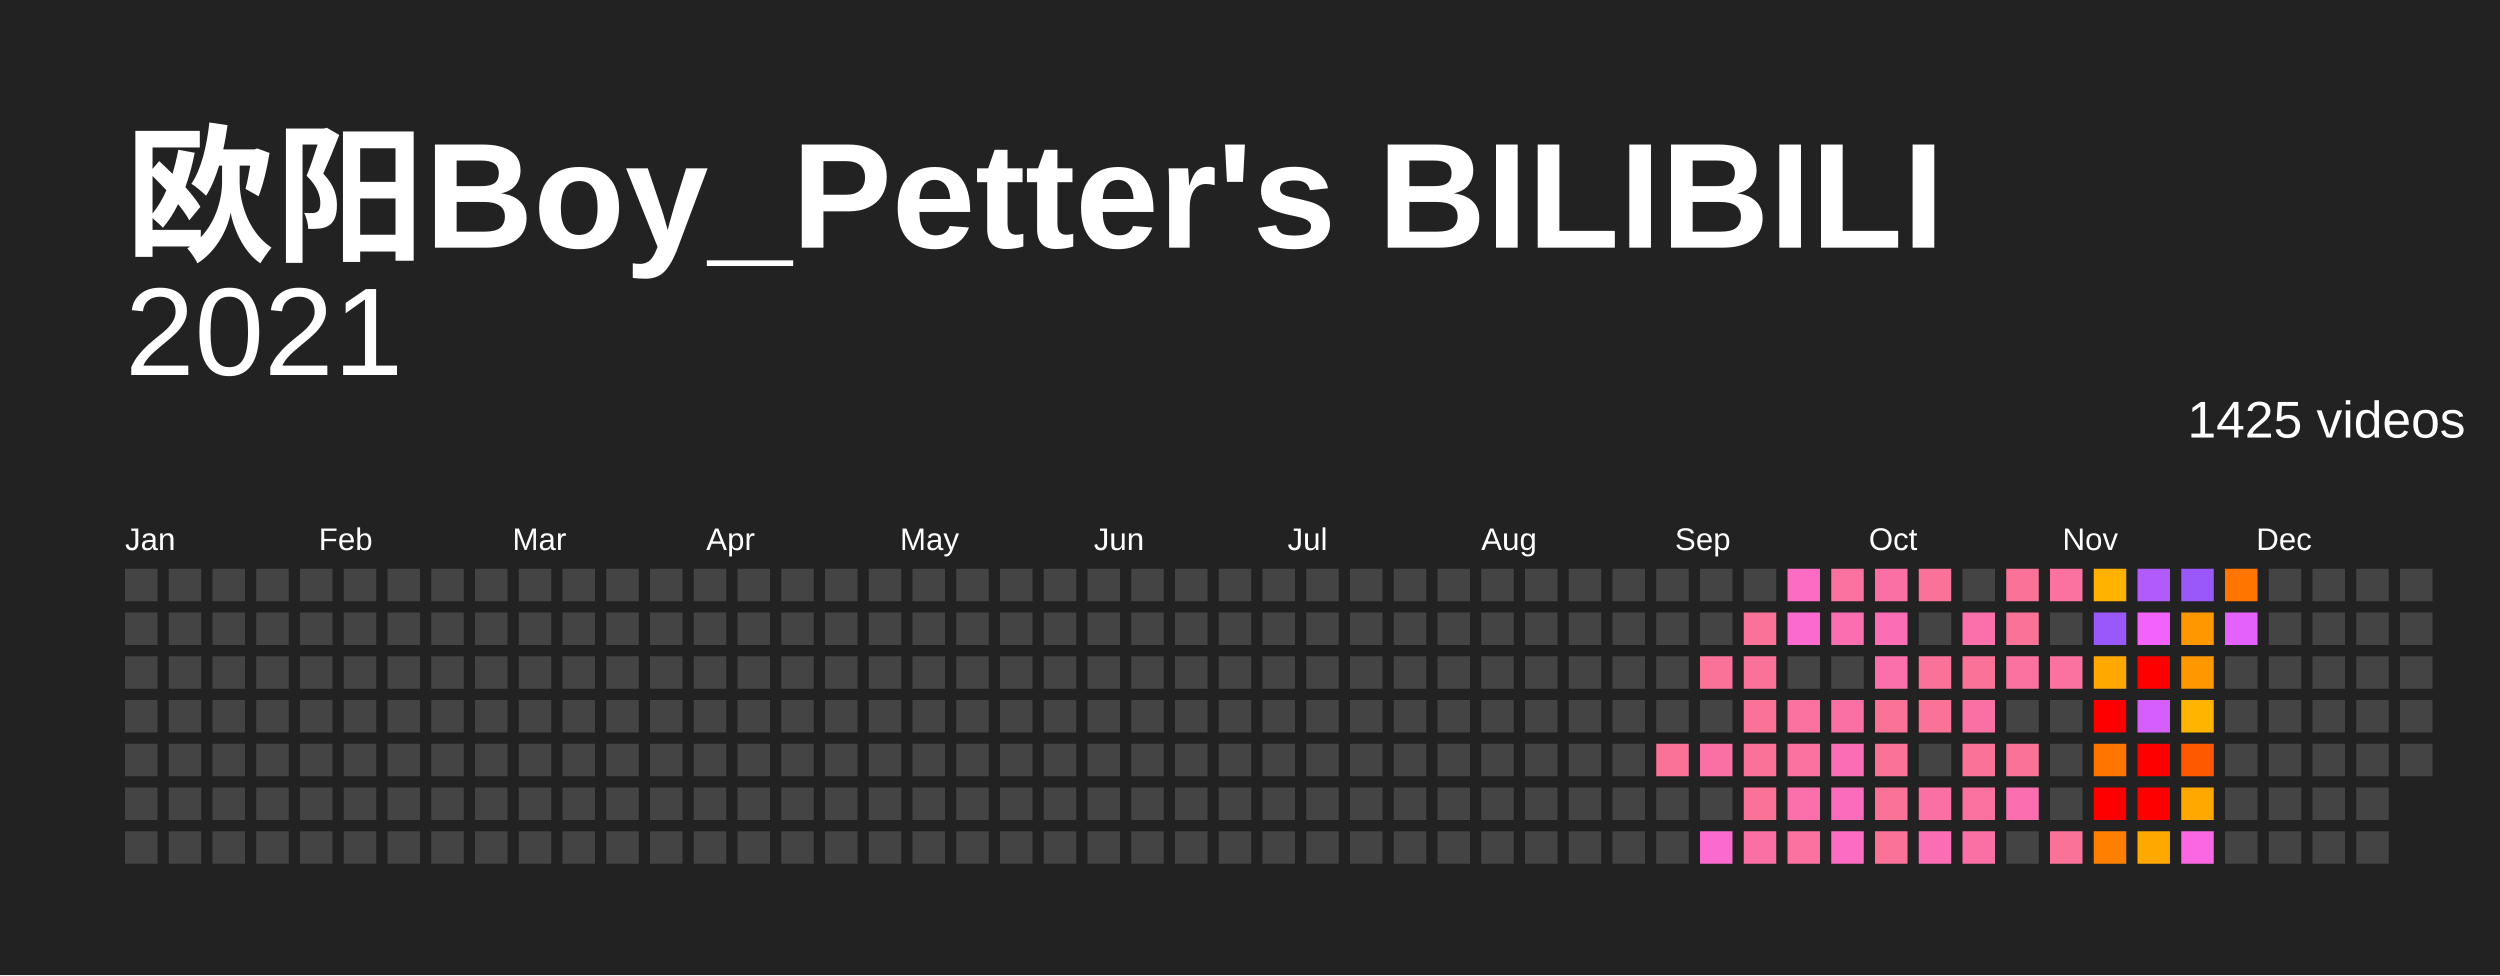
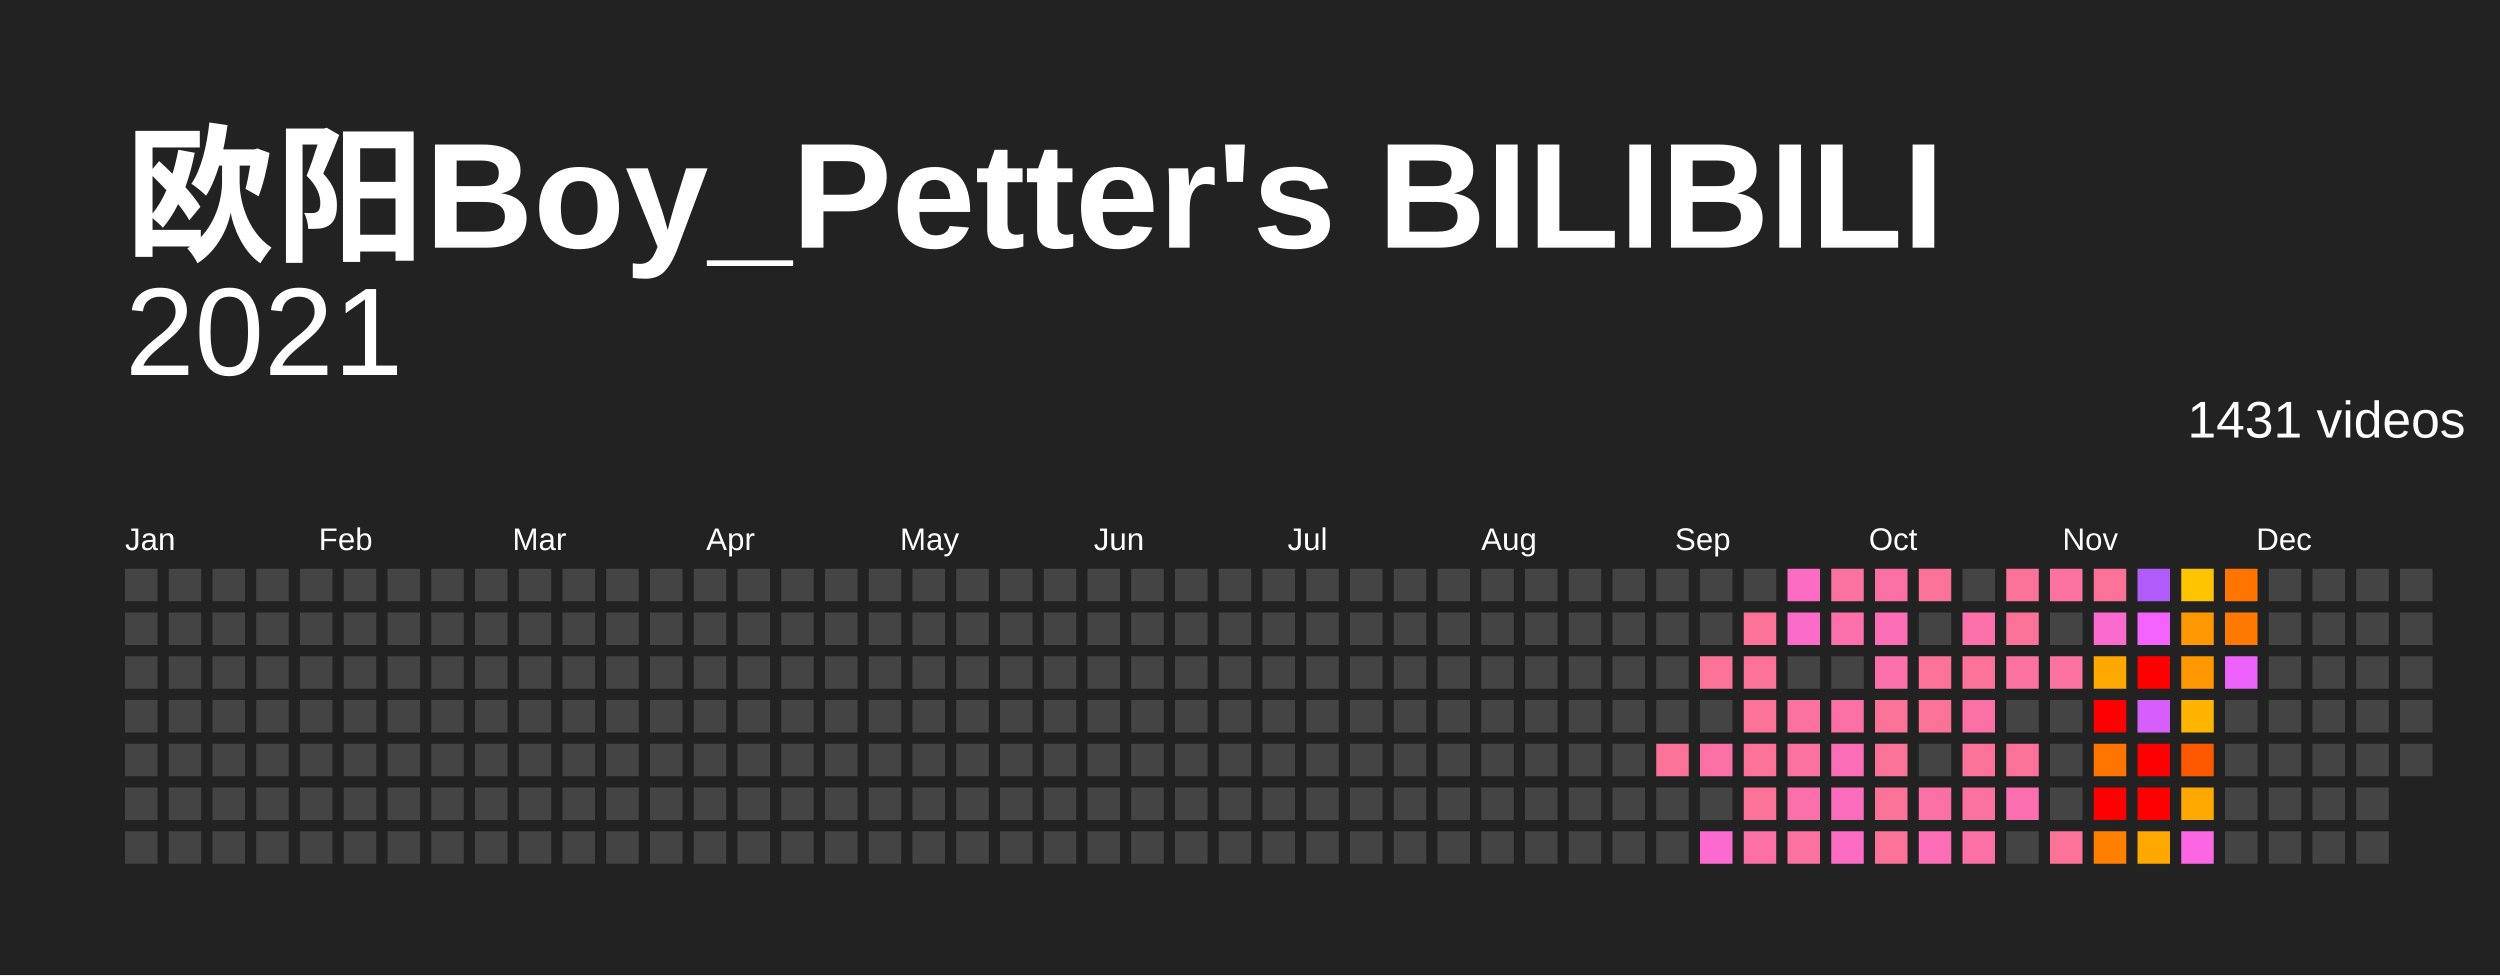
<svg xmlns="http://www.w3.org/2000/svg" baseProfile="full" height="78mm" version="1.1" viewBox="0,0,200,78" width="200mm">
  <defs />
  <rect fill="#222222" height="78" width="200" x="0" y="0" />
  <text fill="#FFFFFF" style="font-size:12px; font-family:Arial; font-weight:bold;" x="10" y="20">欧阳Boy_Petter's BILIBILI</text>
  <text alignment-baseline="hanging" fill="#FFFFFF" style="font-size:10.0px; font-family:Arial;" x="10" y="30">2021</text>
-   <text alignment-baseline="hanging" fill="#FFFFFF" style="font-size:4.125px; font-family:Arial;" x="175" y="35">1425 videos</text>
+   <text alignment-baseline="hanging" fill="#FFFFFF" style="font-size:4.125px; font-family:Arial;" x="175" y="35">1431 videos</text>
  <text fill="#FFFFFF" style="font-size:2.5px; font-family:Arial" x="10.0" y="44">Jan</text>
  <text fill="#FFFFFF" style="font-size:2.5px; font-family:Arial" x="25.5" y="44">Feb</text>
  <text fill="#FFFFFF" style="font-size:2.5px; font-family:Arial" x="41.0" y="44">Mar</text>
  <text fill="#FFFFFF" style="font-size:2.5px; font-family:Arial" x="56.5" y="44">Apr</text>
  <text fill="#FFFFFF" style="font-size:2.5px; font-family:Arial" x="72.0" y="44">May</text>
  <text fill="#FFFFFF" style="font-size:2.5px; font-family:Arial" x="87.5" y="44">Jun</text>
  <text fill="#FFFFFF" style="font-size:2.5px; font-family:Arial" x="103.0" y="44">Jul</text>
  <text fill="#FFFFFF" style="font-size:2.5px; font-family:Arial" x="118.5" y="44">Aug</text>
  <text fill="#FFFFFF" style="font-size:2.5px; font-family:Arial" x="134.0" y="44">Sep</text>
  <text fill="#FFFFFF" style="font-size:2.5px; font-family:Arial" x="149.5" y="44">Oct</text>
  <text fill="#FFFFFF" style="font-size:2.5px; font-family:Arial" x="165.0" y="44">Nov</text>
  <text fill="#FFFFFF" style="font-size:2.5px; font-family:Arial" x="180.5" y="44">Dec</text>
  <rect fill="#444444" height="2.6" width="2.6" x="10.0" y="45.5" />
  <rect fill="#444444" height="2.6" width="2.6" x="10.0" y="49.0" />
  <rect fill="#444444" height="2.6" width="2.6" x="10.0" y="52.5" />
  <rect fill="#444444" height="2.6" width="2.6" x="10.0" y="56.0" />
  <rect fill="#444444" height="2.6" width="2.6" x="10.0" y="59.5" />
  <rect fill="#444444" height="2.6" width="2.6" x="10.0" y="63.0" />
  <rect fill="#444444" height="2.6" width="2.6" x="10.0" y="66.5" />
  <rect fill="#444444" height="2.6" width="2.6" x="13.5" y="45.5" />
  <rect fill="#444444" height="2.6" width="2.6" x="13.5" y="49.0" />
  <rect fill="#444444" height="2.6" width="2.6" x="13.5" y="52.5" />
  <rect fill="#444444" height="2.6" width="2.6" x="13.5" y="56.0" />
  <rect fill="#444444" height="2.6" width="2.6" x="13.5" y="59.5" />
  <rect fill="#444444" height="2.6" width="2.6" x="13.5" y="63.0" />
  <rect fill="#444444" height="2.6" width="2.6" x="13.5" y="66.5" />
  <rect fill="#444444" height="2.6" width="2.6" x="17.0" y="45.5" />
  <rect fill="#444444" height="2.6" width="2.6" x="17.0" y="49.0" />
  <rect fill="#444444" height="2.6" width="2.6" x="17.0" y="52.5" />
  <rect fill="#444444" height="2.6" width="2.6" x="17.0" y="56.0" />
  <rect fill="#444444" height="2.6" width="2.6" x="17.0" y="59.5" />
  <rect fill="#444444" height="2.6" width="2.6" x="17.0" y="63.0" />
  <rect fill="#444444" height="2.6" width="2.6" x="17.0" y="66.5" />
  <rect fill="#444444" height="2.6" width="2.6" x="20.5" y="45.5" />
  <rect fill="#444444" height="2.6" width="2.6" x="20.5" y="49.0" />
  <rect fill="#444444" height="2.6" width="2.6" x="20.5" y="52.5" />
  <rect fill="#444444" height="2.6" width="2.6" x="20.5" y="56.0" />
  <rect fill="#444444" height="2.6" width="2.6" x="20.5" y="59.5" />
  <rect fill="#444444" height="2.6" width="2.6" x="20.5" y="63.0" />
  <rect fill="#444444" height="2.6" width="2.6" x="20.5" y="66.5" />
  <rect fill="#444444" height="2.6" width="2.6" x="24.0" y="45.5" />
  <rect fill="#444444" height="2.6" width="2.6" x="24.0" y="49.0" />
  <rect fill="#444444" height="2.6" width="2.6" x="24.0" y="52.5" />
  <rect fill="#444444" height="2.6" width="2.6" x="24.0" y="56.0" />
  <rect fill="#444444" height="2.6" width="2.6" x="24.0" y="59.5" />
  <rect fill="#444444" height="2.6" width="2.6" x="24.0" y="63.0" />
  <rect fill="#444444" height="2.6" width="2.6" x="24.0" y="66.5" />
  <rect fill="#444444" height="2.6" width="2.6" x="27.5" y="45.5" />
  <rect fill="#444444" height="2.6" width="2.6" x="27.5" y="49.0" />
  <rect fill="#444444" height="2.6" width="2.6" x="27.5" y="52.5" />
  <rect fill="#444444" height="2.6" width="2.6" x="27.5" y="56.0" />
  <rect fill="#444444" height="2.6" width="2.6" x="27.5" y="59.5" />
  <rect fill="#444444" height="2.6" width="2.6" x="27.5" y="63.0" />
  <rect fill="#444444" height="2.6" width="2.6" x="27.5" y="66.5" />
  <rect fill="#444444" height="2.6" width="2.6" x="31.0" y="45.5" />
  <rect fill="#444444" height="2.6" width="2.6" x="31.0" y="49.0" />
  <rect fill="#444444" height="2.6" width="2.6" x="31.0" y="52.5" />
  <rect fill="#444444" height="2.6" width="2.6" x="31.0" y="56.0" />
  <rect fill="#444444" height="2.6" width="2.6" x="31.0" y="59.5" />
  <rect fill="#444444" height="2.6" width="2.6" x="31.0" y="63.0" />
  <rect fill="#444444" height="2.6" width="2.6" x="31.0" y="66.5" />
  <rect fill="#444444" height="2.6" width="2.6" x="34.5" y="45.5" />
  <rect fill="#444444" height="2.6" width="2.6" x="34.5" y="49.0" />
  <rect fill="#444444" height="2.6" width="2.6" x="34.5" y="52.5" />
  <rect fill="#444444" height="2.6" width="2.6" x="34.5" y="56.0" />
  <rect fill="#444444" height="2.6" width="2.6" x="34.5" y="59.5" />
  <rect fill="#444444" height="2.6" width="2.6" x="34.5" y="63.0" />
  <rect fill="#444444" height="2.6" width="2.6" x="34.5" y="66.5" />
  <rect fill="#444444" height="2.6" width="2.6" x="38.0" y="45.5" />
  <rect fill="#444444" height="2.6" width="2.6" x="38.0" y="49.0" />
  <rect fill="#444444" height="2.6" width="2.6" x="38.0" y="52.5" />
  <rect fill="#444444" height="2.6" width="2.6" x="38.0" y="56.0" />
  <rect fill="#444444" height="2.6" width="2.6" x="38.0" y="59.5" />
  <rect fill="#444444" height="2.6" width="2.6" x="38.0" y="63.0" />
  <rect fill="#444444" height="2.6" width="2.6" x="38.0" y="66.5" />
  <rect fill="#444444" height="2.6" width="2.6" x="41.5" y="45.5" />
  <rect fill="#444444" height="2.6" width="2.6" x="41.5" y="49.0" />
  <rect fill="#444444" height="2.6" width="2.6" x="41.5" y="52.5" />
  <rect fill="#444444" height="2.6" width="2.6" x="41.5" y="56.0" />
  <rect fill="#444444" height="2.6" width="2.6" x="41.5" y="59.5" />
  <rect fill="#444444" height="2.6" width="2.6" x="41.5" y="63.0" />
  <rect fill="#444444" height="2.6" width="2.6" x="41.5" y="66.5" />
  <rect fill="#444444" height="2.6" width="2.6" x="45.0" y="45.5" />
  <rect fill="#444444" height="2.6" width="2.6" x="45.0" y="49.0" />
  <rect fill="#444444" height="2.6" width="2.6" x="45.0" y="52.5" />
  <rect fill="#444444" height="2.6" width="2.6" x="45.0" y="56.0" />
  <rect fill="#444444" height="2.6" width="2.6" x="45.0" y="59.5" />
  <rect fill="#444444" height="2.6" width="2.6" x="45.0" y="63.0" />
  <rect fill="#444444" height="2.6" width="2.6" x="45.0" y="66.5" />
  <rect fill="#444444" height="2.6" width="2.6" x="48.5" y="45.5" />
  <rect fill="#444444" height="2.6" width="2.6" x="48.5" y="49.0" />
  <rect fill="#444444" height="2.6" width="2.6" x="48.5" y="52.5" />
  <rect fill="#444444" height="2.6" width="2.6" x="48.5" y="56.0" />
  <rect fill="#444444" height="2.6" width="2.6" x="48.5" y="59.5" />
  <rect fill="#444444" height="2.6" width="2.6" x="48.5" y="63.0" />
  <rect fill="#444444" height="2.6" width="2.6" x="48.5" y="66.5" />
  <rect fill="#444444" height="2.6" width="2.6" x="52.0" y="45.5" />
  <rect fill="#444444" height="2.6" width="2.6" x="52.0" y="49.0" />
  <rect fill="#444444" height="2.6" width="2.6" x="52.0" y="52.5" />
  <rect fill="#444444" height="2.6" width="2.6" x="52.0" y="56.0" />
  <rect fill="#444444" height="2.6" width="2.6" x="52.0" y="59.5" />
  <rect fill="#444444" height="2.6" width="2.6" x="52.0" y="63.0" />
  <rect fill="#444444" height="2.6" width="2.6" x="52.0" y="66.5" />
  <rect fill="#444444" height="2.6" width="2.6" x="55.5" y="45.5" />
  <rect fill="#444444" height="2.6" width="2.6" x="55.5" y="49.0" />
  <rect fill="#444444" height="2.6" width="2.6" x="55.5" y="52.5" />
  <rect fill="#444444" height="2.6" width="2.6" x="55.5" y="56.0" />
  <rect fill="#444444" height="2.6" width="2.6" x="55.5" y="59.5" />
  <rect fill="#444444" height="2.6" width="2.6" x="55.5" y="63.0" />
  <rect fill="#444444" height="2.6" width="2.6" x="55.5" y="66.5" />
  <rect fill="#444444" height="2.6" width="2.6" x="59.0" y="45.5" />
  <rect fill="#444444" height="2.6" width="2.6" x="59.0" y="49.0" />
  <rect fill="#444444" height="2.6" width="2.6" x="59.0" y="52.5" />
  <rect fill="#444444" height="2.6" width="2.6" x="59.0" y="56.0" />
  <rect fill="#444444" height="2.6" width="2.6" x="59.0" y="59.5" />
  <rect fill="#444444" height="2.6" width="2.6" x="59.0" y="63.0" />
  <rect fill="#444444" height="2.6" width="2.6" x="59.0" y="66.5" />
  <rect fill="#444444" height="2.6" width="2.6" x="62.5" y="45.5" />
  <rect fill="#444444" height="2.6" width="2.6" x="62.5" y="49.0" />
  <rect fill="#444444" height="2.6" width="2.6" x="62.5" y="52.5" />
  <rect fill="#444444" height="2.6" width="2.6" x="62.5" y="56.0" />
  <rect fill="#444444" height="2.6" width="2.6" x="62.5" y="59.5" />
  <rect fill="#444444" height="2.6" width="2.6" x="62.5" y="63.0" />
  <rect fill="#444444" height="2.6" width="2.6" x="62.5" y="66.5" />
  <rect fill="#444444" height="2.6" width="2.6" x="66.0" y="45.5" />
  <rect fill="#444444" height="2.6" width="2.6" x="66.0" y="49.0" />
  <rect fill="#444444" height="2.6" width="2.6" x="66.0" y="52.5" />
  <rect fill="#444444" height="2.6" width="2.6" x="66.0" y="56.0" />
  <rect fill="#444444" height="2.6" width="2.6" x="66.0" y="59.5" />
  <rect fill="#444444" height="2.6" width="2.6" x="66.0" y="63.0" />
  <rect fill="#444444" height="2.6" width="2.6" x="66.0" y="66.5" />
  <rect fill="#444444" height="2.6" width="2.6" x="69.5" y="45.5" />
  <rect fill="#444444" height="2.6" width="2.6" x="69.5" y="49.0" />
  <rect fill="#444444" height="2.6" width="2.6" x="69.5" y="52.5" />
  <rect fill="#444444" height="2.6" width="2.6" x="69.5" y="56.0" />
  <rect fill="#444444" height="2.6" width="2.6" x="69.5" y="59.5" />
  <rect fill="#444444" height="2.6" width="2.6" x="69.5" y="63.0" />
  <rect fill="#444444" height="2.6" width="2.6" x="69.5" y="66.5" />
  <rect fill="#444444" height="2.6" width="2.6" x="73.0" y="45.5" />
  <rect fill="#444444" height="2.6" width="2.6" x="73.0" y="49.0" />
  <rect fill="#444444" height="2.6" width="2.6" x="73.0" y="52.5" />
  <rect fill="#444444" height="2.6" width="2.6" x="73.0" y="56.0" />
  <rect fill="#444444" height="2.6" width="2.6" x="73.0" y="59.5" />
  <rect fill="#444444" height="2.6" width="2.6" x="73.0" y="63.0" />
  <rect fill="#444444" height="2.6" width="2.6" x="73.0" y="66.5" />
  <rect fill="#444444" height="2.6" width="2.6" x="76.5" y="45.5" />
  <rect fill="#444444" height="2.6" width="2.6" x="76.5" y="49.0" />
  <rect fill="#444444" height="2.6" width="2.6" x="76.5" y="52.5" />
  <rect fill="#444444" height="2.6" width="2.6" x="76.5" y="56.0" />
  <rect fill="#444444" height="2.6" width="2.6" x="76.5" y="59.5" />
  <rect fill="#444444" height="2.6" width="2.6" x="76.5" y="63.0" />
  <rect fill="#444444" height="2.6" width="2.6" x="76.5" y="66.5" />
  <rect fill="#444444" height="2.6" width="2.6" x="80.0" y="45.5" />
  <rect fill="#444444" height="2.6" width="2.6" x="80.0" y="49.0" />
  <rect fill="#444444" height="2.6" width="2.6" x="80.0" y="52.5" />
  <rect fill="#444444" height="2.6" width="2.6" x="80.0" y="56.0" />
  <rect fill="#444444" height="2.6" width="2.6" x="80.0" y="59.5" />
  <rect fill="#444444" height="2.6" width="2.6" x="80.0" y="63.0" />
  <rect fill="#444444" height="2.6" width="2.6" x="80.0" y="66.5" />
  <rect fill="#444444" height="2.6" width="2.6" x="83.5" y="45.5" />
  <rect fill="#444444" height="2.6" width="2.6" x="83.5" y="49.0" />
  <rect fill="#444444" height="2.6" width="2.6" x="83.5" y="52.5" />
  <rect fill="#444444" height="2.6" width="2.6" x="83.5" y="56.0" />
  <rect fill="#444444" height="2.6" width="2.6" x="83.5" y="59.5" />
  <rect fill="#444444" height="2.6" width="2.6" x="83.5" y="63.0" />
  <rect fill="#444444" height="2.6" width="2.6" x="83.5" y="66.5" />
  <rect fill="#444444" height="2.6" width="2.6" x="87.0" y="45.5" />
  <rect fill="#444444" height="2.6" width="2.6" x="87.0" y="49.0" />
  <rect fill="#444444" height="2.6" width="2.6" x="87.0" y="52.5" />
  <rect fill="#444444" height="2.6" width="2.6" x="87.0" y="56.0" />
  <rect fill="#444444" height="2.6" width="2.6" x="87.0" y="59.5" />
  <rect fill="#444444" height="2.6" width="2.6" x="87.0" y="63.0" />
  <rect fill="#444444" height="2.6" width="2.6" x="87.0" y="66.5" />
  <rect fill="#444444" height="2.6" width="2.6" x="90.5" y="45.5" />
  <rect fill="#444444" height="2.6" width="2.6" x="90.5" y="49.0" />
  <rect fill="#444444" height="2.6" width="2.6" x="90.5" y="52.5" />
  <rect fill="#444444" height="2.6" width="2.6" x="90.5" y="56.0" />
  <rect fill="#444444" height="2.6" width="2.6" x="90.5" y="59.5" />
  <rect fill="#444444" height="2.6" width="2.6" x="90.5" y="63.0" />
  <rect fill="#444444" height="2.6" width="2.6" x="90.5" y="66.5" />
  <rect fill="#444444" height="2.6" width="2.6" x="94.0" y="45.5" />
  <rect fill="#444444" height="2.6" width="2.6" x="94.0" y="49.0" />
  <rect fill="#444444" height="2.6" width="2.6" x="94.0" y="52.5" />
  <rect fill="#444444" height="2.6" width="2.6" x="94.0" y="56.0" />
  <rect fill="#444444" height="2.6" width="2.6" x="94.0" y="59.5" />
  <rect fill="#444444" height="2.6" width="2.6" x="94.0" y="63.0" />
  <rect fill="#444444" height="2.6" width="2.6" x="94.0" y="66.5" />
  <rect fill="#444444" height="2.6" width="2.6" x="97.5" y="45.5" />
  <rect fill="#444444" height="2.6" width="2.6" x="97.5" y="49.0" />
  <rect fill="#444444" height="2.6" width="2.6" x="97.5" y="52.5" />
  <rect fill="#444444" height="2.6" width="2.6" x="97.5" y="56.0" />
  <rect fill="#444444" height="2.6" width="2.6" x="97.5" y="59.5" />
  <rect fill="#444444" height="2.6" width="2.6" x="97.5" y="63.0" />
  <rect fill="#444444" height="2.6" width="2.6" x="97.5" y="66.5" />
  <rect fill="#444444" height="2.6" width="2.6" x="101.0" y="45.5" />
  <rect fill="#444444" height="2.6" width="2.6" x="101.0" y="49.0" />
  <rect fill="#444444" height="2.6" width="2.6" x="101.0" y="52.5" />
  <rect fill="#444444" height="2.6" width="2.6" x="101.0" y="56.0" />
  <rect fill="#444444" height="2.6" width="2.6" x="101.0" y="59.5" />
  <rect fill="#444444" height="2.6" width="2.6" x="101.0" y="63.0" />
  <rect fill="#444444" height="2.6" width="2.6" x="101.0" y="66.5" />
  <rect fill="#444444" height="2.6" width="2.6" x="104.5" y="45.5" />
  <rect fill="#444444" height="2.6" width="2.6" x="104.5" y="49.0" />
  <rect fill="#444444" height="2.6" width="2.6" x="104.5" y="52.5" />
  <rect fill="#444444" height="2.6" width="2.6" x="104.5" y="56.0" />
  <rect fill="#444444" height="2.6" width="2.6" x="104.5" y="59.5" />
  <rect fill="#444444" height="2.6" width="2.6" x="104.5" y="63.0" />
  <rect fill="#444444" height="2.6" width="2.6" x="104.5" y="66.5" />
  <rect fill="#444444" height="2.6" width="2.6" x="108.0" y="45.5" />
  <rect fill="#444444" height="2.6" width="2.6" x="108.0" y="49.0" />
  <rect fill="#444444" height="2.6" width="2.6" x="108.0" y="52.5" />
  <rect fill="#444444" height="2.6" width="2.6" x="108.0" y="56.0" />
  <rect fill="#444444" height="2.6" width="2.6" x="108.0" y="59.5" />
  <rect fill="#444444" height="2.6" width="2.6" x="108.0" y="63.0" />
  <rect fill="#444444" height="2.6" width="2.6" x="108.0" y="66.5" />
  <rect fill="#444444" height="2.6" width="2.6" x="111.5" y="45.5" />
  <rect fill="#444444" height="2.6" width="2.6" x="111.5" y="49.0" />
  <rect fill="#444444" height="2.6" width="2.6" x="111.5" y="52.5" />
  <rect fill="#444444" height="2.6" width="2.6" x="111.5" y="56.0" />
  <rect fill="#444444" height="2.6" width="2.6" x="111.5" y="59.5" />
  <rect fill="#444444" height="2.6" width="2.6" x="111.5" y="63.0" />
  <rect fill="#444444" height="2.6" width="2.6" x="111.5" y="66.5" />
  <rect fill="#444444" height="2.6" width="2.6" x="115.0" y="45.5" />
  <rect fill="#444444" height="2.6" width="2.6" x="115.0" y="49.0" />
  <rect fill="#444444" height="2.6" width="2.6" x="115.0" y="52.5" />
  <rect fill="#444444" height="2.6" width="2.6" x="115.0" y="56.0" />
  <rect fill="#444444" height="2.6" width="2.6" x="115.0" y="59.5" />
  <rect fill="#444444" height="2.6" width="2.6" x="115.0" y="63.0" />
  <rect fill="#444444" height="2.6" width="2.6" x="115.0" y="66.5" />
  <rect fill="#444444" height="2.6" width="2.6" x="118.5" y="45.5" />
  <rect fill="#444444" height="2.6" width="2.6" x="118.5" y="49.0" />
  <rect fill="#444444" height="2.6" width="2.6" x="118.5" y="52.5" />
  <rect fill="#444444" height="2.6" width="2.6" x="118.5" y="56.0" />
  <rect fill="#444444" height="2.6" width="2.6" x="118.5" y="59.5" />
  <rect fill="#444444" height="2.6" width="2.6" x="118.5" y="63.0" />
  <rect fill="#444444" height="2.6" width="2.6" x="118.5" y="66.5" />
  <rect fill="#444444" height="2.6" width="2.6" x="122.0" y="45.5" />
  <rect fill="#444444" height="2.6" width="2.6" x="122.0" y="49.0" />
  <rect fill="#444444" height="2.6" width="2.6" x="122.0" y="52.5" />
  <rect fill="#444444" height="2.6" width="2.6" x="122.0" y="56.0" />
  <rect fill="#444444" height="2.6" width="2.6" x="122.0" y="59.5" />
  <rect fill="#444444" height="2.6" width="2.6" x="122.0" y="63.0" />
  <rect fill="#444444" height="2.6" width="2.6" x="122.0" y="66.5" />
  <rect fill="#444444" height="2.6" width="2.6" x="125.5" y="45.5" />
  <rect fill="#444444" height="2.6" width="2.6" x="125.5" y="49.0" />
  <rect fill="#444444" height="2.6" width="2.6" x="125.5" y="52.5" />
  <rect fill="#444444" height="2.6" width="2.6" x="125.5" y="56.0" />
  <rect fill="#444444" height="2.6" width="2.6" x="125.5" y="59.5" />
  <rect fill="#444444" height="2.6" width="2.6" x="125.5" y="63.0" />
  <rect fill="#444444" height="2.6" width="2.6" x="125.5" y="66.5" />
  <rect fill="#444444" height="2.6" width="2.6" x="129.0" y="45.5" />
  <rect fill="#444444" height="2.6" width="2.6" x="129.0" y="49.0" />
  <rect fill="#444444" height="2.6" width="2.6" x="129.0" y="52.5" />
  <rect fill="#444444" height="2.6" width="2.6" x="129.0" y="56.0" />
  <rect fill="#444444" height="2.6" width="2.6" x="129.0" y="59.5" />
  <rect fill="#444444" height="2.6" width="2.6" x="129.0" y="63.0" />
  <rect fill="#444444" height="2.6" width="2.6" x="129.0" y="66.5" />
  <rect fill="#444444" height="2.6" width="2.6" x="132.5" y="45.5" />
  <rect fill="#444444" height="2.6" width="2.6" x="132.5" y="49.0" />
  <rect fill="#444444" height="2.6" width="2.6" x="132.5" y="52.5" />
  <rect fill="#444444" height="2.6" width="2.6" x="132.5" y="56.0" />
  <rect fill="#fb7299" height="2.6" width="2.6" x="132.5" y="59.5" />
  <rect fill="#444444" height="2.6" width="2.6" x="132.5" y="63.0" />
  <rect fill="#444444" height="2.6" width="2.6" x="132.5" y="66.5" />
  <rect fill="#444444" height="2.6" width="2.6" x="136.0" y="45.5" />
  <rect fill="#444444" height="2.6" width="2.6" x="136.0" y="49.0" />
  <rect fill="#fb7299" height="2.6" width="2.6" x="136.0" y="52.5" />
  <rect fill="#444444" height="2.6" width="2.6" x="136.0" y="56.0" />
  <rect fill="#fb70a4" height="2.6" width="2.6" x="136.0" y="59.5" />
  <rect fill="#444444" height="2.6" width="2.6" x="136.0" y="63.0" />
  <rect fill="#fb6acf" height="2.6" width="2.6" x="136.0" y="66.5" />
  <rect fill="#444444" height="2.6" width="2.6" x="139.5" y="45.5" />
  <rect fill="#fb7299" height="2.6" width="2.6" x="139.5" y="49.0" />
  <rect fill="#fb7299" height="2.6" width="2.6" x="139.5" y="52.5" />
  <rect fill="#fb7299" height="2.6" width="2.6" x="139.5" y="56.0" />
  <rect fill="#fb7299" height="2.6" width="2.6" x="139.5" y="59.5" />
  <rect fill="#fb7299" height="2.6" width="2.6" x="139.5" y="63.0" />
  <rect fill="#fb70a4" height="2.6" width="2.6" x="139.5" y="66.5" />
  <rect fill="#fb6cc2" height="2.6" width="2.6" x="143.0" y="45.5" />
-   <rect fill="#fb6acf" height="2.6" width="2.6" x="143.0" y="49.0" />
+   <rect fill="#fb6bc8" height="2.6" width="2.6" x="143.0" y="49.0" />
  <rect fill="#444444" height="2.6" width="2.6" x="143.0" y="52.5" />
  <rect fill="#fb719f" height="2.6" width="2.6" x="143.0" y="56.0" />
  <rect fill="#fb719f" height="2.6" width="2.6" x="143.0" y="59.5" />
  <rect fill="#fb6faa" height="2.6" width="2.6" x="143.0" y="63.0" />
  <rect fill="#fb719f" height="2.6" width="2.6" x="143.0" y="66.5" />
  <rect fill="#fb719f" height="2.6" width="2.6" x="146.5" y="45.5" />
-   <rect fill="#fb6eb0" height="2.6" width="2.6" x="146.5" y="49.0" />
+   <rect fill="#fb6faa" height="2.6" width="2.6" x="146.5" y="49.0" />
  <rect fill="#444444" height="2.6" width="2.6" x="146.5" y="52.5" />
  <rect fill="#fb70a4" height="2.6" width="2.6" x="146.5" y="56.0" />
  <rect fill="#fb6eb6" height="2.6" width="2.6" x="146.5" y="59.5" />
  <rect fill="#fb6dbc" height="2.6" width="2.6" x="146.5" y="63.0" />
  <rect fill="#fb6cc2" height="2.6" width="2.6" x="146.5" y="66.5" />
  <rect fill="#fb70a4" height="2.6" width="2.6" x="150.0" y="45.5" />
  <rect fill="#fb6eb6" height="2.6" width="2.6" x="150.0" y="49.0" />
  <rect fill="#fb6faa" height="2.6" width="2.6" x="150.0" y="52.5" />
  <rect fill="#fb7299" height="2.6" width="2.6" x="150.0" y="56.0" />
  <rect fill="#fb7299" height="2.6" width="2.6" x="150.0" y="59.5" />
  <rect fill="#fb7299" height="2.6" width="2.6" x="150.0" y="63.0" />
  <rect fill="#fb7299" height="2.6" width="2.6" x="150.0" y="66.5" />
  <rect fill="#fb7299" height="2.6" width="2.6" x="153.5" y="45.5" />
  <rect fill="#444444" height="2.6" width="2.6" x="153.5" y="49.0" />
  <rect fill="#fb7299" height="2.6" width="2.6" x="153.5" y="52.5" />
  <rect fill="#fb7299" height="2.6" width="2.6" x="153.5" y="56.0" />
  <rect fill="#444444" height="2.6" width="2.6" x="153.5" y="59.5" />
  <rect fill="#fb70a4" height="2.6" width="2.6" x="153.5" y="63.0" />
  <rect fill="#fb6eb6" height="2.6" width="2.6" x="153.5" y="66.5" />
  <rect fill="#444444" height="2.6" width="2.6" x="157.0" y="45.5" />
  <rect fill="#fb6faa" height="2.6" width="2.6" x="157.0" y="49.0" />
  <rect fill="#fb7299" height="2.6" width="2.6" x="157.0" y="52.5" />
  <rect fill="#fb70a4" height="2.6" width="2.6" x="157.0" y="56.0" />
  <rect fill="#fb7299" height="2.6" width="2.6" x="157.0" y="59.5" />
  <rect fill="#fb719f" height="2.6" width="2.6" x="157.0" y="63.0" />
  <rect fill="#fb70a4" height="2.6" width="2.6" x="157.0" y="66.5" />
  <rect fill="#fb7299" height="2.6" width="2.6" x="160.5" y="45.5" />
  <rect fill="#fb7299" height="2.6" width="2.6" x="160.5" y="49.0" />
  <rect fill="#fb719f" height="2.6" width="2.6" x="160.5" y="52.5" />
  <rect fill="#444444" height="2.6" width="2.6" x="160.5" y="56.0" />
  <rect fill="#fb7299" height="2.6" width="2.6" x="160.5" y="59.5" />
  <rect fill="#fb6eb0" height="2.6" width="2.6" x="160.5" y="63.0" />
  <rect fill="#444444" height="2.6" width="2.6" x="160.5" y="66.5" />
  <rect fill="#fb719f" height="2.6" width="2.6" x="164.0" y="45.5" />
  <rect fill="#444444" height="2.6" width="2.6" x="164.0" y="49.0" />
  <rect fill="#fb719f" height="2.6" width="2.6" x="164.0" y="52.5" />
  <rect fill="#444444" height="2.6" width="2.6" x="164.0" y="56.0" />
  <rect fill="#444444" height="2.6" width="2.6" x="164.0" y="59.5" />
  <rect fill="#444444" height="2.6" width="2.6" x="164.0" y="63.0" />
  <rect fill="#fb7299" height="2.6" width="2.6" x="164.0" y="66.5" />
-   <rect fill="#ffb200" height="2.6" width="2.6" x="167.5" y="45.5" />
-   <rect fill="#9a58fb" height="2.6" width="2.6" x="167.5" y="49.0" />
+   <rect fill="#fb7299" height="2.6" width="2.6" x="167.5" y="45.5" />
+   <rect fill="#fb6acf" height="2.6" width="2.6" x="167.5" y="49.0" />
  <rect fill="#ffa800" height="2.6" width="2.6" x="167.5" y="52.5" />
  <rect fill="red" height="2.6" width="2.6" x="167.5" y="56.0" />
  <rect fill="#ff7500" height="2.6" width="2.6" x="167.5" y="59.5" />
  <rect fill="red" height="2.6" width="2.6" x="167.5" y="63.0" />
  <rect fill="#ff7f00" height="2.6" width="2.6" x="167.5" y="66.5" />
  <rect fill="#b15bfb" height="2.6" width="2.6" x="171.0" y="45.5" />
  <rect fill="#f363fb" height="2.6" width="2.6" x="171.0" y="49.0" />
  <rect fill="red" height="2.6" width="2.6" x="171.0" y="52.5" />
  <rect fill="#d65ffb" height="2.6" width="2.6" x="171.0" y="56.0" />
  <rect fill="red" height="2.6" width="2.6" x="171.0" y="59.5" />
  <rect fill="red" height="2.6" width="2.6" x="171.0" y="63.0" />
  <rect fill="#ffa800" height="2.6" width="2.6" x="171.0" y="66.5" />
-   <rect fill="#9a58fb" height="2.6" width="2.6" x="174.5" y="45.5" />
+   <rect fill="#ffc400" height="2.6" width="2.6" x="174.5" y="45.5" />
  <rect fill="#ff9800" height="2.6" width="2.6" x="174.5" y="49.0" />
  <rect fill="#ff9800" height="2.6" width="2.6" x="174.5" y="52.5" />
  <rect fill="#ffb400" height="2.6" width="2.6" x="174.5" y="56.0" />
  <rect fill="#ff5900" height="2.6" width="2.6" x="174.5" y="59.5" />
  <rect fill="#ffa800" height="2.6" width="2.6" x="174.5" y="63.0" />
  <rect fill="#fb67e2" height="2.6" width="2.6" x="174.5" y="66.5" />
  <rect fill="#ff7500" height="2.6" width="2.6" x="178.0" y="45.5" />
-   <rect fill="#e561fb" height="2.6" width="2.6" x="178.0" y="49.0" />
-   <rect fill="#444444" height="2.6" width="2.6" x="178.0" y="52.5" />
+   <rect fill="#ff7900" height="2.6" width="2.6" x="178.0" y="49.0" />
+   <rect fill="#ec62fb" height="2.6" width="2.6" x="178.0" y="52.5" />
  <rect fill="#444444" height="2.6" width="2.6" x="178.0" y="56.0" />
  <rect fill="#444444" height="2.6" width="2.6" x="178.0" y="59.5" />
  <rect fill="#444444" height="2.6" width="2.6" x="178.0" y="63.0" />
  <rect fill="#444444" height="2.6" width="2.6" x="178.0" y="66.5" />
  <rect fill="#444444" height="2.6" width="2.6" x="181.5" y="45.5" />
  <rect fill="#444444" height="2.6" width="2.6" x="181.5" y="49.0" />
  <rect fill="#444444" height="2.6" width="2.6" x="181.5" y="52.5" />
  <rect fill="#444444" height="2.6" width="2.6" x="181.5" y="56.0" />
  <rect fill="#444444" height="2.6" width="2.6" x="181.5" y="59.5" />
  <rect fill="#444444" height="2.6" width="2.6" x="181.5" y="63.0" />
  <rect fill="#444444" height="2.6" width="2.6" x="181.5" y="66.5" />
  <rect fill="#444444" height="2.6" width="2.6" x="185.0" y="45.5" />
  <rect fill="#444444" height="2.6" width="2.6" x="185.0" y="49.0" />
  <rect fill="#444444" height="2.6" width="2.6" x="185.0" y="52.5" />
  <rect fill="#444444" height="2.6" width="2.6" x="185.0" y="56.0" />
  <rect fill="#444444" height="2.6" width="2.6" x="185.0" y="59.5" />
  <rect fill="#444444" height="2.6" width="2.6" x="185.0" y="63.0" />
  <rect fill="#444444" height="2.6" width="2.6" x="185.0" y="66.5" />
  <rect fill="#444444" height="2.6" width="2.6" x="188.5" y="45.5" />
  <rect fill="#444444" height="2.6" width="2.6" x="188.5" y="49.0" />
  <rect fill="#444444" height="2.6" width="2.6" x="188.5" y="52.5" />
  <rect fill="#444444" height="2.6" width="2.6" x="188.5" y="56.0" />
  <rect fill="#444444" height="2.6" width="2.6" x="188.5" y="59.5" />
  <rect fill="#444444" height="2.6" width="2.6" x="188.5" y="63.0" />
  <rect fill="#444444" height="2.6" width="2.6" x="188.5" y="66.5" />
  <rect fill="#444444" height="2.6" width="2.6" x="192.0" y="45.5" />
  <rect fill="#444444" height="2.6" width="2.6" x="192.0" y="49.0" />
  <rect fill="#444444" height="2.6" width="2.6" x="192.0" y="52.5" />
  <rect fill="#444444" height="2.6" width="2.6" x="192.0" y="56.0" />
  <rect fill="#444444" height="2.6" width="2.6" x="192.0" y="59.5" />
</svg>
